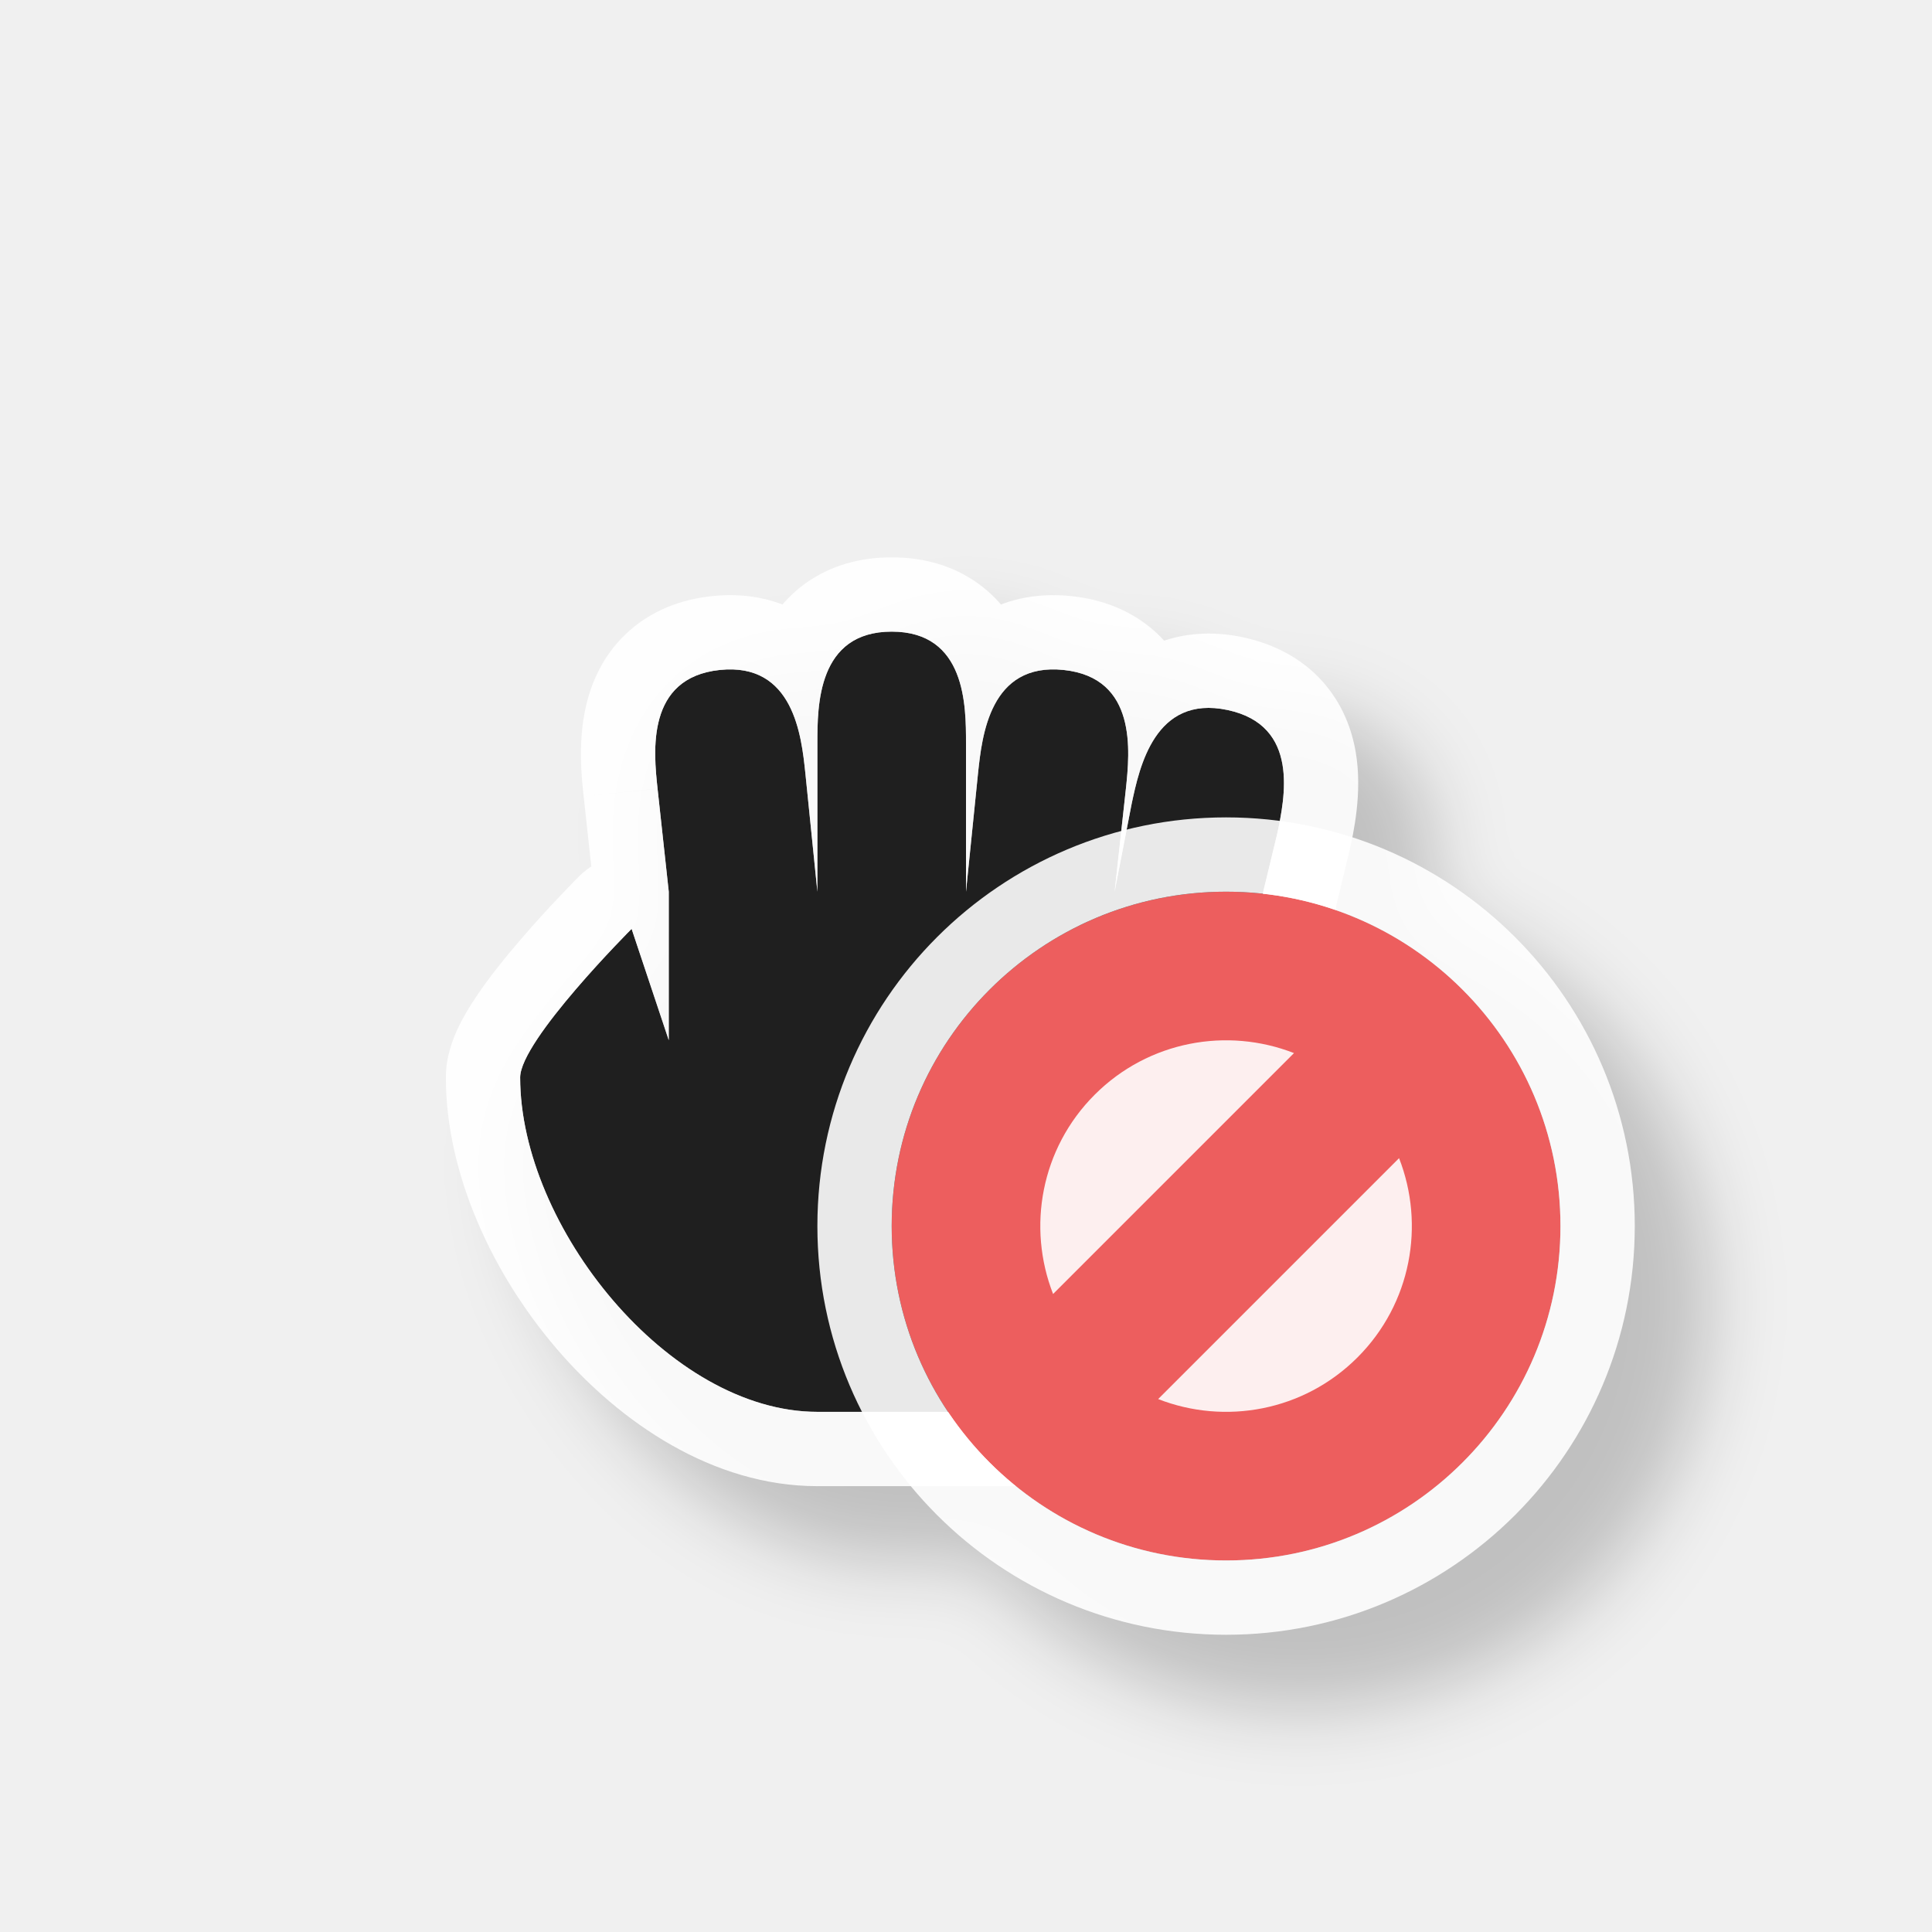
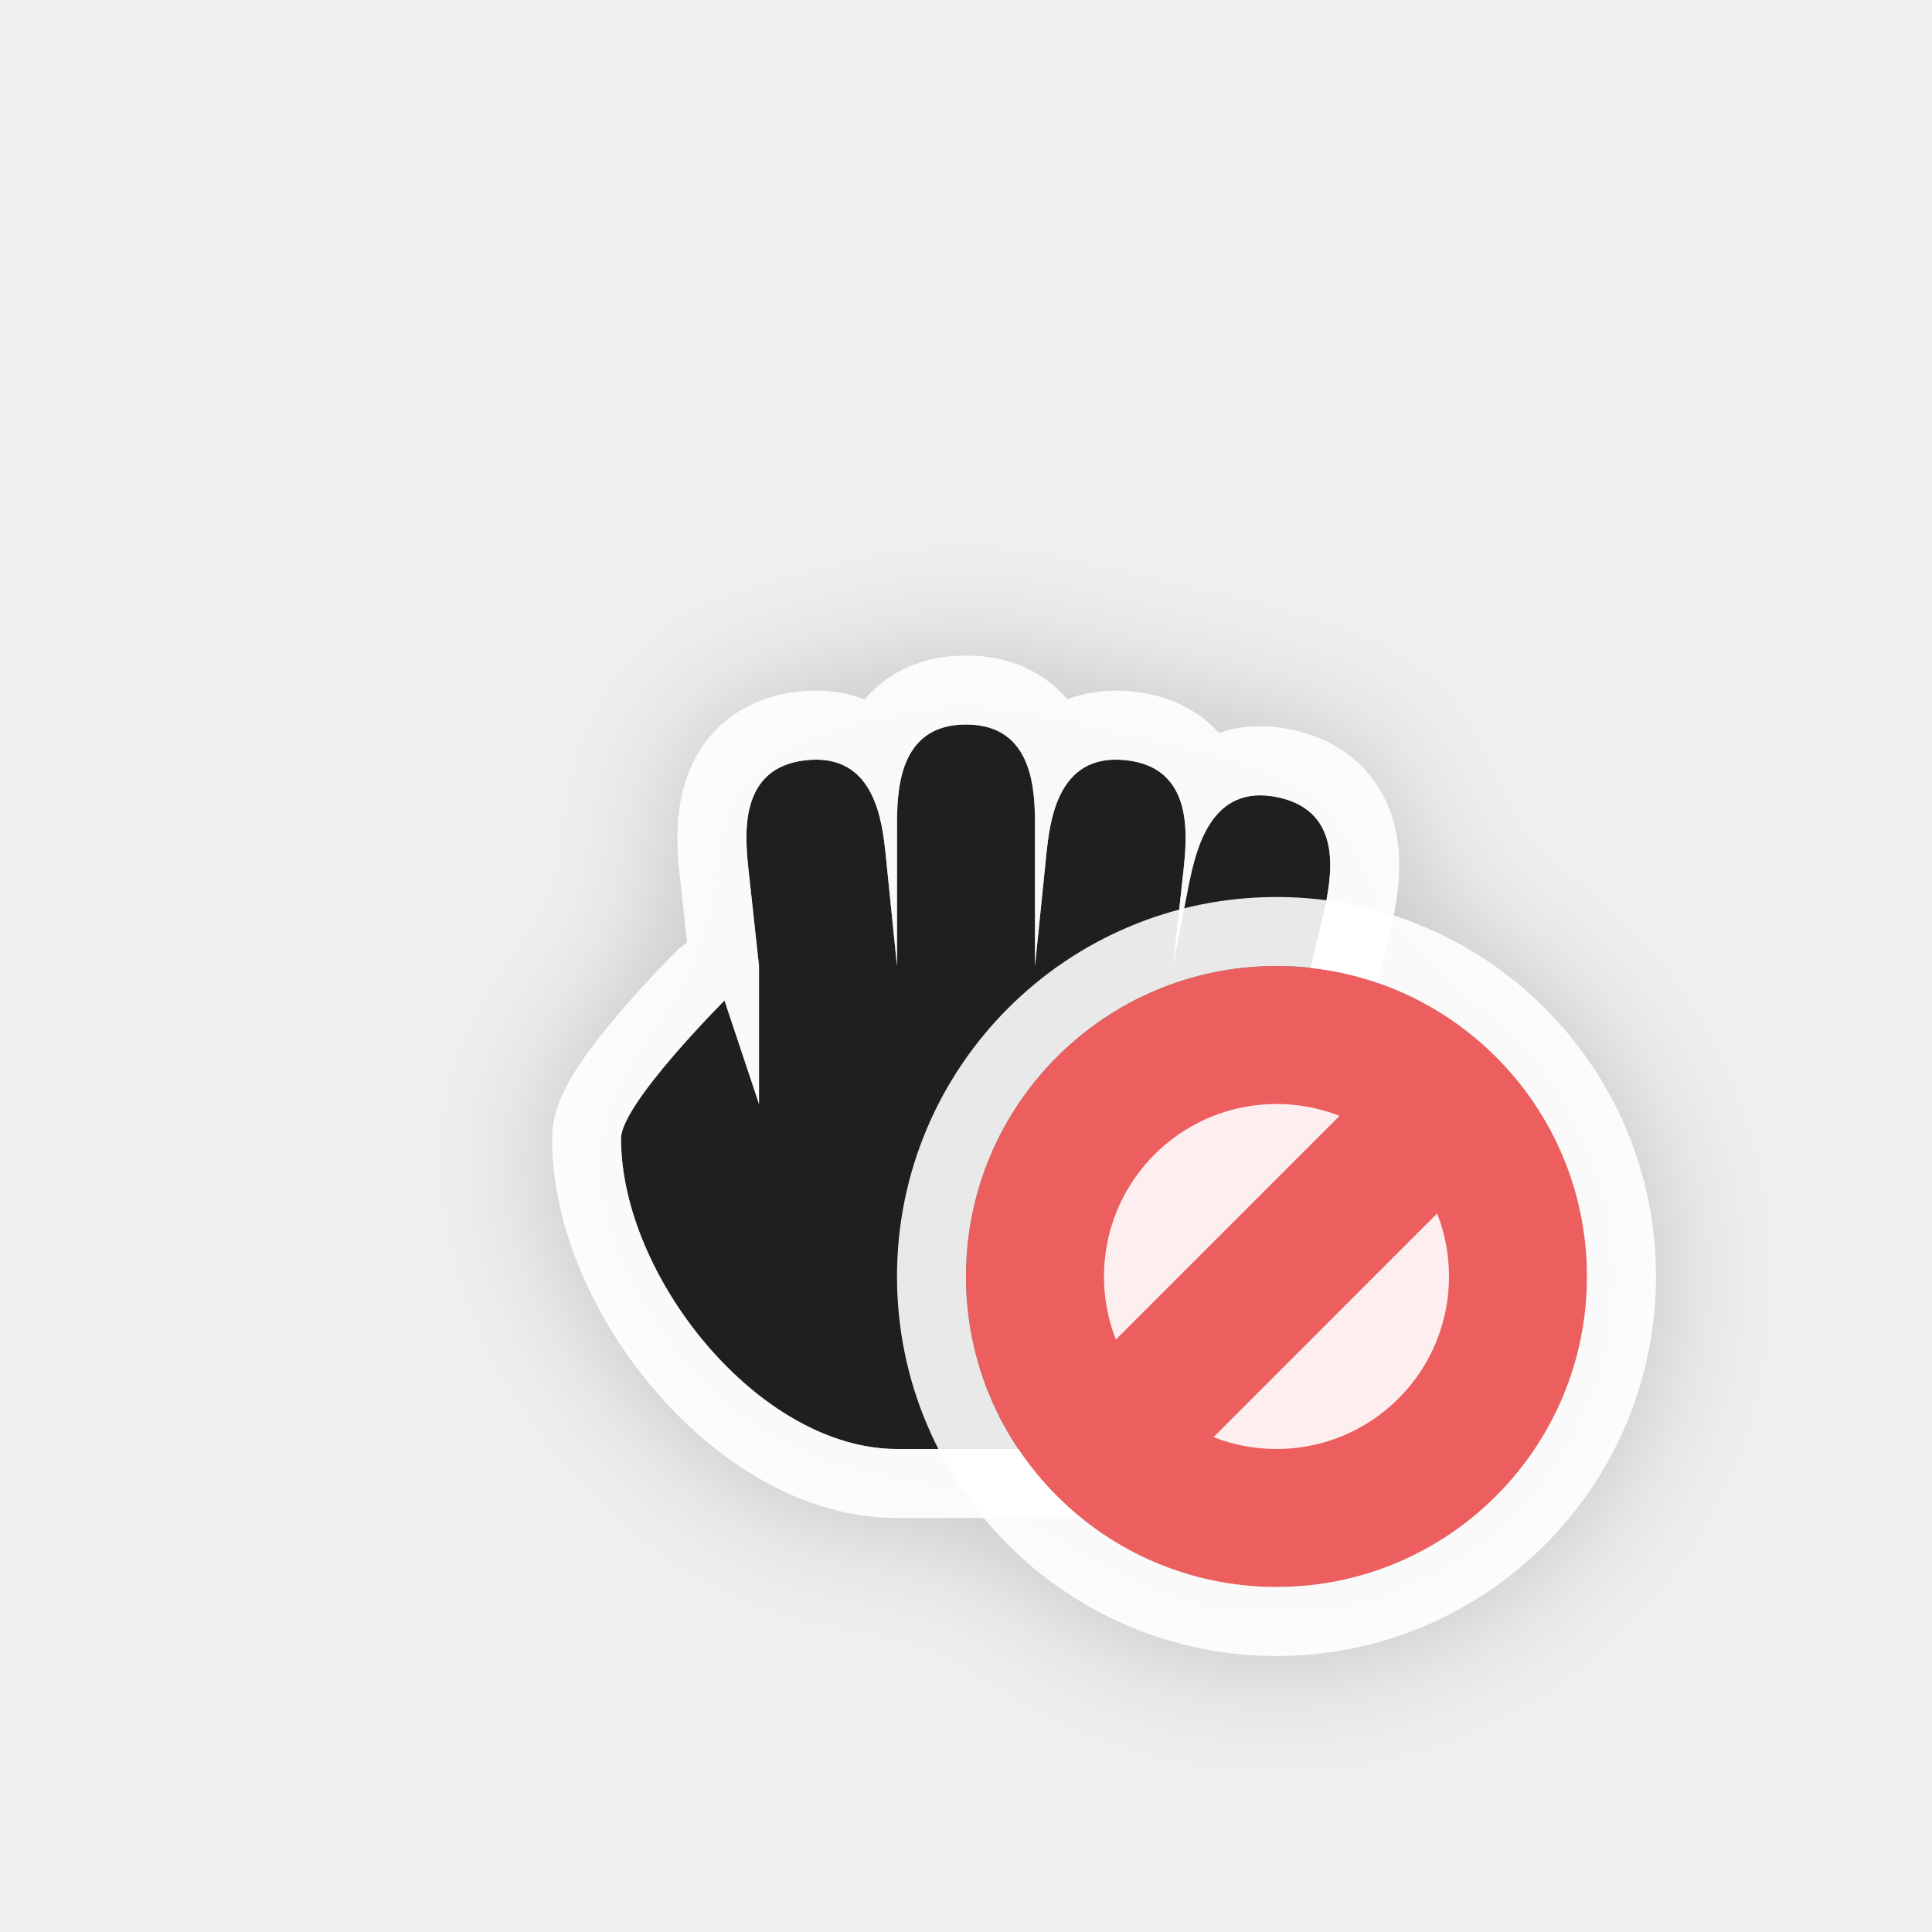
- <svg xmlns="http://www.w3.org/2000/svg" width="26" height="26" viewBox="0 0 26 26" fill="none">
+ <svg xmlns="http://www.w3.org/2000/svg" width="28" height="28" viewBox="0 0 28 28" fill="none">
  <g filter="url(#filter0_d_182_7023)">
-     <mask id="path-1-outside-1_182_7023" maskUnits="userSpaceOnUse" x="6" y="7.5" width="13" height="13" fill="black">
-       <rect fill="white" x="6" y="7.5" width="13" height="13" />
-       <path fill-rule="evenodd" clip-rule="evenodd" d="M13 10V12L13.162 10.404C13.215 9.906 13.319 8.912 14.314 9.016C15.308 9.121 15.204 10.116 15.152 10.613L15 12L15.23 10.814C15.334 10.325 15.541 9.347 16.52 9.555C17.498 9.763 17.29 10.741 17.186 11.23L17 12H17L16.5 16C16 19 14 19 14 19H11H11C9 19 7 16.5 7 14.5C7 14 8.5 12.5 8.5 12.5L9 13.999V12H11V12V10C11 9.5 11 8.5 12 8.5C13 8.5 13 9.5 13 10ZM10.838 10.404L11 12H9L8.849 10.613C8.796 10.116 8.692 9.121 9.686 9.016C10.681 8.912 10.786 9.906 10.838 10.404Z" />
+     <mask id="path-1-outside-1_182_7023" maskUnits="userSpaceOnUse" x="8" y="9.5" width="13" height="13" fill="black">
+       <rect fill="white" x="8" y="9.5" width="13" height="13" />
+       <path fill-rule="evenodd" clip-rule="evenodd" d="M15 12V14L15.162 12.404C15.215 11.906 15.319 10.912 16.314 11.017C17.308 11.121 17.204 12.116 17.152 12.613L17 14L17.23 12.814C17.334 12.325 17.541 11.347 18.52 11.555C19.498 11.763 19.29 12.741 19.186 13.23L19 14H19L18.5 18C18 21 16 21 16 21H13H13C11 21 9 18.5 9 16.5C9 16 10.5 14.5 10.5 14.5L11 15.999V14H13V14V12C13 11.5 13 10.5 14 10.5C15 10.5 15 11.5 15 12ZM12.838 12.404L13 14H11L10.849 12.613C10.796 12.116 10.692 11.121 11.686 11.017C12.681 10.912 12.786 11.906 12.838 12.404Z" />
    </mask>
-     <path fill-rule="evenodd" clip-rule="evenodd" d="M13 10V12L13.162 10.404C13.215 9.906 13.319 8.912 14.314 9.016C15.308 9.121 15.204 10.116 15.152 10.613L15 12L15.23 10.814C15.334 10.325 15.541 9.347 16.52 9.555C17.498 9.763 17.29 10.741 17.186 11.23L17 12H17L16.5 16C16 19 14 19 14 19H11H11C9 19 7 16.5 7 14.5C7 14 8.5 12.5 8.5 12.5L9 13.999V12H11V12V10C11 9.5 11 8.5 12 8.5C13 8.5 13 9.5 13 10ZM10.838 10.404L11 12H9L8.849 10.613C8.796 10.116 8.692 9.121 9.686 9.016C10.681 8.912 10.786 9.906 10.838 10.404Z" fill="#1F1F1F" />
-     <path d="M13 12H12C12 12.533 12.417 12.972 12.949 12.999C13.481 13.026 13.941 12.631 13.995 12.101L13 12ZM13.162 10.404L12.168 10.299L12.168 10.302L13.162 10.404ZM14.314 9.016L14.209 10.011L14.314 9.016ZM15.152 10.613L16.146 10.721L16.146 10.717L15.152 10.613ZM15 12L14.006 11.891C13.948 12.425 14.32 12.909 14.851 12.989C15.381 13.069 15.88 12.717 15.982 12.19L15 12ZM15.23 10.814L14.252 10.606C14.25 10.612 14.249 10.618 14.248 10.624L15.23 10.814ZM16.52 9.555L16.728 8.576L16.728 8.576L16.52 9.555ZM17.186 11.23L18.158 11.464C18.16 11.456 18.162 11.447 18.164 11.438L17.186 11.23ZM17 12V13C17.462 13 17.864 12.684 17.972 12.235L17 12ZM17 12V11C16.495 11 16.07 11.376 16.008 11.876L17 12ZM16.5 16L17.486 16.164C17.489 16.151 17.491 16.137 17.492 16.124L16.5 16ZM11 19L11 20H11V19ZM8.5 12.5L9.449 12.184C9.339 11.855 9.067 11.606 8.73 11.527C8.392 11.447 8.038 11.548 7.793 11.793L8.5 12.5ZM9 13.999L8.051 14.316C8.206 14.781 8.676 15.065 9.16 14.986C9.644 14.908 10 14.49 10 13.999H9ZM9 12V11C8.447 11 8 11.448 8 12H9ZM11 12V13C11.552 13 12 12.552 12 12H11ZM10.838 10.404L11.833 10.303L11.832 10.299L10.838 10.404ZM9 12L8.006 12.108C8.061 12.616 8.49 13 9 13V12ZM8.849 10.613L7.854 10.717L7.855 10.721L8.849 10.613ZM9.686 9.016L9.791 10.011L9.686 9.016ZM14 12V10H12V12H14ZM12.168 10.302L12.005 11.899L13.995 12.101L14.157 10.505L12.168 10.302ZM14.418 8.022C13.997 7.978 13.586 8.044 13.224 8.252C12.869 8.456 12.643 8.748 12.5 9.018C12.239 9.514 12.191 10.084 12.168 10.299L14.157 10.508C14.171 10.38 14.183 10.27 14.205 10.161C14.227 10.05 14.252 9.984 14.269 9.951C14.284 9.923 14.274 9.955 14.219 9.987C14.158 10.022 14.133 10.003 14.209 10.011L14.418 8.022ZM16.146 10.717C16.169 10.502 16.24 9.935 16.087 9.395C16.004 9.102 15.844 8.768 15.539 8.495C15.228 8.217 14.84 8.066 14.418 8.022L14.209 10.011C14.285 10.019 14.257 10.032 14.205 9.985C14.158 9.943 14.155 9.909 14.163 9.94C14.173 9.976 14.184 10.046 14.183 10.159C14.182 10.269 14.171 10.38 14.157 10.508L16.146 10.717ZM15.994 12.109L16.146 10.721L14.158 10.504L14.006 11.891L15.994 12.109ZM14.248 10.624L14.018 11.81L15.982 12.19L16.211 11.004L14.248 10.624ZM16.728 8.576C16.313 8.488 15.898 8.512 15.516 8.68C15.141 8.846 14.886 9.113 14.716 9.367C14.404 9.833 14.296 10.395 14.252 10.606L16.208 11.022C16.235 10.896 16.258 10.787 16.291 10.681C16.325 10.574 16.357 10.511 16.378 10.479C16.395 10.453 16.382 10.484 16.324 10.51C16.26 10.538 16.237 10.517 16.312 10.533L16.728 8.576ZM18.164 11.438C18.209 11.226 18.34 10.669 18.244 10.117C18.192 9.816 18.067 9.468 17.792 9.164C17.512 8.855 17.142 8.665 16.728 8.576L16.312 10.533C16.386 10.549 16.357 10.559 16.31 10.507C16.268 10.46 16.268 10.426 16.273 10.457C16.28 10.494 16.283 10.565 16.27 10.677C16.257 10.787 16.235 10.896 16.208 11.022L18.164 11.438ZM17.972 12.235L18.158 11.464L16.214 10.995L16.028 11.765L17.972 12.235ZM17 13H17V11H17V13ZM17.492 16.124L17.992 12.124L16.008 11.876L15.508 15.876L17.492 16.124ZM14 19C14 20 14.001 20 14.002 20C14.002 20 14.002 20 14.003 20C14.004 20 14.005 20 14.006 20C14.008 20 14.011 20 14.013 20C14.018 20 14.024 20 14.03 20C14.042 19.999 14.056 19.999 14.072 19.998C14.104 19.996 14.144 19.994 14.192 19.989C14.286 19.979 14.409 19.96 14.554 19.925C14.842 19.856 15.221 19.721 15.617 19.457C16.439 18.909 17.197 17.899 17.486 16.164L15.514 15.836C15.303 17.101 14.81 17.591 14.508 17.793C14.341 17.904 14.189 17.956 14.087 17.981C14.036 17.993 13.999 17.998 13.982 18C13.974 18 13.97 18.001 13.973 18C13.974 18 13.977 18 13.982 18C13.984 18 13.986 18 13.99 18C13.991 18 13.993 18 13.995 18C13.995 18 13.996 18 13.997 18C13.998 18 13.998 18 13.999 18C13.999 18 14 18 14 19ZM11 20H14V18H11V20ZM11 20H11V18H11V20ZM6 14.5C6 15.801 6.631 17.148 7.491 18.151C8.343 19.145 9.595 20 11 20L11 18C10.404 18 9.657 17.605 9.009 16.849C8.368 16.102 8 15.199 8 14.5H6ZM8.5 12.5C7.793 11.793 7.793 11.793 7.793 11.793C7.793 11.793 7.793 11.793 7.792 11.793C7.792 11.793 7.792 11.793 7.792 11.794C7.792 11.794 7.791 11.794 7.791 11.795C7.79 11.796 7.788 11.797 7.787 11.799C7.783 11.803 7.778 11.807 7.772 11.814C7.76 11.826 7.742 11.844 7.72 11.867C7.676 11.912 7.614 11.976 7.54 12.054C7.392 12.21 7.192 12.426 6.991 12.662C6.792 12.893 6.575 13.162 6.402 13.422C6.316 13.551 6.227 13.698 6.156 13.851C6.095 13.984 6 14.22 6 14.5H8C8 14.655 7.951 14.735 7.972 14.69C7.984 14.665 8.012 14.613 8.066 14.531C8.174 14.369 8.332 14.169 8.509 13.963C8.682 13.761 8.858 13.571 8.991 13.43C9.058 13.36 9.113 13.303 9.151 13.264C9.17 13.245 9.184 13.23 9.194 13.22C9.199 13.215 9.202 13.212 9.205 13.21C9.206 13.208 9.206 13.208 9.207 13.207C9.207 13.207 9.207 13.207 9.207 13.207C9.207 13.207 9.207 13.207 9.207 13.207C9.207 13.207 9.207 13.207 9.207 13.207C9.207 13.207 9.207 13.207 8.5 12.5ZM9.948 13.683L9.449 12.184L7.551 12.816L8.051 14.316L9.948 13.683ZM8 12V13.999H10V12H8ZM11 11H9V13H11V11ZM10 12V12H12V12H10ZM10 10V12H12V10H10ZM12 7.5C11.576 7.5 11.175 7.609 10.836 7.853C10.504 8.093 10.31 8.408 10.197 8.691C9.988 9.212 10 9.784 10 10H12C12 9.871 12.001 9.76 12.011 9.649C12.022 9.537 12.039 9.469 12.053 9.434C12.065 9.405 12.058 9.438 12.007 9.475C11.95 9.516 11.924 9.5 12 9.5V7.5ZM14 10C14 9.784 14.012 9.212 13.803 8.691C13.69 8.408 13.496 8.093 13.164 7.853C12.825 7.609 12.424 7.5 12 7.5V9.5C12.076 9.5 12.05 9.516 11.993 9.475C11.942 9.438 11.935 9.405 11.947 9.434C11.961 9.469 11.978 9.537 11.989 9.649C11.999 9.76 12 9.871 12 10H14ZM11.995 11.899L11.833 10.303L9.843 10.505L10.005 12.101L11.995 11.899ZM9 13H11V11H9V13ZM7.855 10.721L8.006 12.108L9.994 11.892L9.843 10.504L7.855 10.721ZM9.582 8.022C9.16 8.066 8.773 8.217 8.462 8.495C8.156 8.768 7.996 9.102 7.913 9.395C7.76 9.935 7.832 10.502 7.854 10.717L9.843 10.508C9.83 10.38 9.819 10.269 9.818 10.159C9.817 10.046 9.827 9.976 9.837 9.94C9.846 9.909 9.842 9.943 9.796 9.985C9.743 10.032 9.715 10.019 9.791 10.011L9.582 8.022ZM11.832 10.299C11.81 10.084 11.762 9.514 11.5 9.018C11.358 8.748 11.131 8.456 10.776 8.252C10.414 8.044 10.003 7.978 9.582 8.022L9.791 10.011C9.867 10.003 9.842 10.022 9.781 9.987C9.727 9.955 9.716 9.923 9.731 9.951C9.748 9.984 9.773 10.05 9.796 10.161C9.818 10.27 9.83 10.38 9.843 10.508L11.832 10.299Z" fill="white" fill-opacity="0.9" mask="url(#path-1-outside-1_182_7023)" />
-     <circle cx="16.5" cy="16.5" r="4.5" fill="#ED5E5E" />
-     <circle cx="16.5" cy="16.5" r="5" stroke="white" stroke-opacity="0.9" stroke-linejoin="round" />
-     <path fill-rule="evenodd" clip-rule="evenodd" d="M18.828 15.586L15.586 18.828C16.484 19.179 17.543 18.993 18.268 18.268C18.993 17.543 19.179 16.484 18.828 15.586ZM17.414 14.172L14.172 17.414C13.821 16.516 14.007 15.457 14.732 14.732C15.457 14.007 16.517 13.821 17.414 14.172Z" fill="white" fill-opacity="0.9" />
+     <path fill-rule="evenodd" clip-rule="evenodd" d="M15 12V14L15.162 12.404C15.215 11.906 15.319 10.912 16.314 11.017C17.308 11.121 17.204 12.116 17.152 12.613L17 14L17.23 12.814C17.334 12.325 17.541 11.347 18.52 11.555C19.498 11.763 19.29 12.741 19.186 13.23L19 14H19L18.5 18C18 21 16 21 16 21H13H13C11 21 9 18.5 9 16.5C9 16 10.5 14.5 10.5 14.5L11 15.999V14H13V14V12C13 11.5 13 10.5 14 10.5C15 10.5 15 11.5 15 12ZM12.838 12.404L13 14H11L10.849 12.613C10.796 12.116 10.692 11.121 11.686 11.017C12.681 10.912 12.786 11.906 12.838 12.404Z" fill="#1F1F1F" />
+     <path d="M15 14H14C14 14.533 14.417 14.972 14.949 14.999C15.481 15.026 15.941 14.631 15.995 14.101L15 14ZM15.162 12.404L14.168 12.299L14.168 12.302L15.162 12.404ZM16.314 11.017L16.209 12.011L16.314 11.017ZM17.152 12.613L18.146 12.721L18.146 12.717L17.152 12.613ZM17 14L16.006 13.891C15.948 14.425 16.32 14.909 16.851 14.989C17.381 15.069 17.88 14.717 17.982 14.19L17 14ZM17.23 12.814L16.252 12.606C16.25 12.612 16.249 12.618 16.248 12.624L17.23 12.814ZM18.52 11.555L18.728 10.576L18.728 10.576L18.52 11.555ZM19.186 13.23L20.158 13.464C20.16 13.456 20.162 13.447 20.164 13.438L19.186 13.23ZM19 14V15C19.462 15 19.864 14.684 19.972 14.235L19 14ZM19 14V13C18.495 13 18.07 13.376 18.008 13.876L19 14ZM18.5 18L19.486 18.164C19.489 18.151 19.491 18.137 19.492 18.124L18.5 18ZM13 21L13 22H13V21ZM10.5 14.5L11.449 14.184C11.339 13.855 11.067 13.606 10.73 13.527C10.392 13.447 10.038 13.548 9.793 13.793L10.5 14.5ZM11 15.999L10.051 16.316C10.206 16.781 10.676 17.065 11.16 16.986C11.644 16.908 12 16.49 12 15.999H11ZM11 14V13C10.447 13 10 13.448 10 14H11ZM13 14V15C13.552 15 14 14.552 14 14H13ZM12.838 12.404L13.833 12.303L13.832 12.299L12.838 12.404ZM11 14L10.006 14.108C10.061 14.616 10.49 15 11 15V14ZM10.849 12.613L9.854 12.717L9.855 12.721L10.849 12.613ZM11.686 11.017L11.791 12.011L11.686 11.017ZM16 14V12H14V14H16ZM14.168 12.302L14.005 13.899L15.995 14.101L16.157 12.505L14.168 12.302ZM16.418 10.022C15.997 9.978 15.586 10.044 15.224 10.252C14.869 10.456 14.643 10.748 14.5 11.018C14.239 11.514 14.191 12.084 14.168 12.299L16.157 12.508C16.171 12.38 16.183 12.27 16.205 12.161C16.227 12.05 16.252 11.984 16.269 11.951C16.284 11.923 16.274 11.955 16.219 11.987C16.158 12.022 16.134 12.003 16.209 12.011L16.418 10.022ZM18.146 12.717C18.169 12.502 18.24 11.935 18.087 11.395C18.004 11.102 17.844 10.768 17.539 10.495C17.228 10.217 16.84 10.066 16.418 10.022L16.209 12.011C16.285 12.019 16.257 12.032 16.205 11.985C16.158 11.943 16.154 11.909 16.163 11.94C16.173 11.976 16.184 12.046 16.183 12.159C16.182 12.269 16.171 12.38 16.157 12.508L18.146 12.717ZM17.994 14.109L18.146 12.721L16.157 12.504L16.006 13.891L17.994 14.109ZM16.248 12.624L16.018 13.81L17.982 14.19L18.211 13.004L16.248 12.624ZM18.728 10.576C18.313 10.488 17.898 10.511 17.516 10.68C17.141 10.846 16.886 11.113 16.716 11.367C16.404 11.833 16.296 12.395 16.252 12.606L18.208 13.022C18.235 12.896 18.258 12.787 18.291 12.681C18.325 12.574 18.357 12.511 18.378 12.479C18.395 12.453 18.382 12.484 18.324 12.51C18.26 12.538 18.237 12.517 18.312 12.533L18.728 10.576ZM20.164 13.438C20.209 13.226 20.34 12.669 20.244 12.117C20.192 11.816 20.067 11.468 19.792 11.164C19.512 10.855 19.142 10.665 18.728 10.576L18.312 12.533C18.386 12.549 18.357 12.559 18.31 12.507C18.268 12.46 18.268 12.426 18.273 12.457C18.28 12.494 18.283 12.565 18.27 12.677C18.257 12.787 18.235 12.896 18.208 13.022L20.164 13.438ZM19.972 14.235L20.158 13.464L18.214 12.995L18.028 13.765L19.972 14.235ZM19 15H19V13H19V15ZM19.492 18.124L19.992 14.124L18.008 13.876L17.508 17.876L19.492 18.124ZM16 21C16 22 16.001 22 16.002 22C16.002 22 16.003 22 16.003 22C16.004 22 16.005 22 16.006 22C16.009 22 16.011 22 16.013 22C16.018 22 16.024 22 16.03 22C16.042 21.999 16.056 21.999 16.072 21.998C16.104 21.996 16.144 21.994 16.192 21.989C16.286 21.979 16.409 21.96 16.554 21.925C16.843 21.856 17.221 21.721 17.617 21.457C18.439 20.909 19.197 19.899 19.486 18.164L17.514 17.836C17.303 19.101 16.811 19.591 16.508 19.793C16.341 19.904 16.189 19.956 16.087 19.981C16.036 19.993 15.999 19.998 15.982 20C15.974 20 15.97 20.001 15.973 20C15.974 20 15.977 20 15.982 20C15.984 20 15.986 20 15.99 20C15.991 20 15.993 20 15.995 20C15.995 20 15.996 20 15.997 20C15.998 20 15.998 20 15.999 20C15.999 20 16 20 16 21ZM13 22H16V20H13V22ZM13 22H13V20H13V22ZM8 16.5C8 17.801 8.631 19.148 9.491 20.151C10.343 21.145 11.595 22 13 22L13 20C12.404 20 11.657 19.605 11.009 18.849C10.368 18.102 10 17.199 10 16.5H8ZM10.5 14.5C9.793 13.793 9.793 13.793 9.793 13.793C9.793 13.793 9.793 13.793 9.792 13.793C9.792 13.793 9.792 13.793 9.792 13.794C9.792 13.794 9.791 13.794 9.791 13.795C9.79 13.796 9.788 13.797 9.787 13.799C9.783 13.803 9.778 13.807 9.772 13.814C9.76 13.826 9.742 13.844 9.72 13.867C9.676 13.912 9.614 13.976 9.54 14.054C9.392 14.21 9.192 14.426 8.991 14.662C8.792 14.893 8.575 15.162 8.402 15.422C8.316 15.551 8.227 15.698 8.156 15.851C8.095 15.984 8 16.22 8 16.5H10C10 16.655 9.951 16.735 9.972 16.69C9.984 16.665 10.012 16.613 10.066 16.531C10.175 16.369 10.332 16.169 10.509 15.963C10.682 15.761 10.858 15.571 10.992 15.43C11.058 15.36 11.113 15.303 11.151 15.264C11.17 15.245 11.184 15.23 11.194 15.22C11.199 15.215 11.202 15.212 11.205 15.21C11.206 15.208 11.206 15.208 11.207 15.207C11.207 15.207 11.207 15.207 11.207 15.207C11.207 15.207 11.207 15.207 11.207 15.207C11.207 15.207 11.207 15.207 11.207 15.207C11.207 15.207 11.207 15.207 10.5 14.5ZM11.948 15.683L11.449 14.184L9.551 14.816L10.051 16.316L11.948 15.683ZM10 14V15.999H12V14H10ZM13 13H11V15H13V13ZM12 14V14H14V14H12ZM12 12V14H14V12H12ZM14 9.5C13.576 9.5 13.175 9.609 12.836 9.853C12.504 10.093 12.31 10.408 12.197 10.691C11.988 11.212 12 11.784 12 12H14C14 11.871 14.001 11.76 14.011 11.649C14.022 11.537 14.039 11.469 14.053 11.434C14.065 11.405 14.058 11.438 14.007 11.475C13.95 11.516 13.924 11.5 14 11.5V9.5ZM16 12C16 11.784 16.012 11.212 15.803 10.691C15.69 10.408 15.496 10.093 15.164 9.853C14.825 9.609 14.424 9.5 14 9.5V11.5C14.076 11.5 14.05 11.516 13.993 11.475C13.942 11.438 13.935 11.405 13.947 11.434C13.961 11.469 13.978 11.537 13.989 11.649C13.999 11.76 14 11.871 14 12H16ZM13.995 13.899L13.833 12.303L11.843 12.505L12.005 14.101L13.995 13.899ZM11 15H13V13H11V15ZM9.855 12.721L10.006 14.108L11.994 13.892L11.843 12.504L9.855 12.721ZM11.582 10.022C11.16 10.066 10.773 10.217 10.462 10.495C10.156 10.768 9.996 11.102 9.913 11.395C9.76 11.935 9.832 12.502 9.854 12.717L11.843 12.508C11.83 12.38 11.819 12.269 11.818 12.159C11.816 12.046 11.827 11.976 11.837 11.94C11.846 11.909 11.842 11.943 11.796 11.985C11.743 12.032 11.715 12.019 11.791 12.011L11.582 10.022ZM13.832 12.299C13.81 12.084 13.762 11.514 13.5 11.018C13.358 10.748 13.131 10.456 12.776 10.252C12.414 10.044 12.003 9.978 11.582 10.022L11.791 12.011C11.867 12.003 11.842 12.022 11.781 11.987C11.727 11.955 11.716 11.923 11.731 11.951C11.748 11.984 11.773 12.05 11.796 12.161C11.818 12.27 11.83 12.38 11.843 12.508L13.832 12.299Z" fill="white" fill-opacity="0.9" mask="url(#path-1-outside-1_182_7023)" />
+     <circle cx="18.5" cy="18.5" r="4.5" fill="#ED5E5E" />
+     <circle cx="18.5" cy="18.5" r="5" stroke="white" stroke-opacity="0.9" stroke-linejoin="round" />
+     <path fill-rule="evenodd" clip-rule="evenodd" d="M20.828 17.586L17.587 20.828C18.484 21.179 19.543 20.993 20.268 20.268C20.993 19.543 21.179 18.484 20.828 17.586ZM19.414 16.172L16.172 19.414C15.821 18.516 16.007 17.457 16.732 16.732C17.457 16.007 18.517 15.821 19.414 16.172Z" fill="white" fill-opacity="0.9" />
  </g>
  <defs>
-     <filter id="filter0_d_182_7023" x="0" y="0" width="26" height="26" filterUnits="userSpaceOnUse" color-interpolation-filters="sRGB">
+     <filter id="filter0_d_182_7023" x="0" y="0" width="28" height="28" filterUnits="userSpaceOnUse" color-interpolation-filters="sRGB">
      <feFlood flood-opacity="0" result="BackgroundImageFix" />
      <feColorMatrix in="SourceAlpha" type="matrix" values="0 0 0 0 0 0 0 0 0 0 0 0 0 0 0 0 0 0 127 0" result="hardAlpha" />
-       <feOffset dx="1" dy="1" />
-       <feGaussianBlur stdDeviation="0.5" />
+       <feOffset />
+       <feGaussianBlur stdDeviation="1" />
      <feColorMatrix type="matrix" values="0 0 0 0 0 0 0 0 0 0 0 0 0 0 0 0 0 0 0.2 0" />
      <feBlend mode="normal" in2="BackgroundImageFix" result="effect1_dropShadow_182_7023" />
      <feBlend mode="normal" in="SourceGraphic" in2="effect1_dropShadow_182_7023" result="shape" />
    </filter>
  </defs>
</svg>
